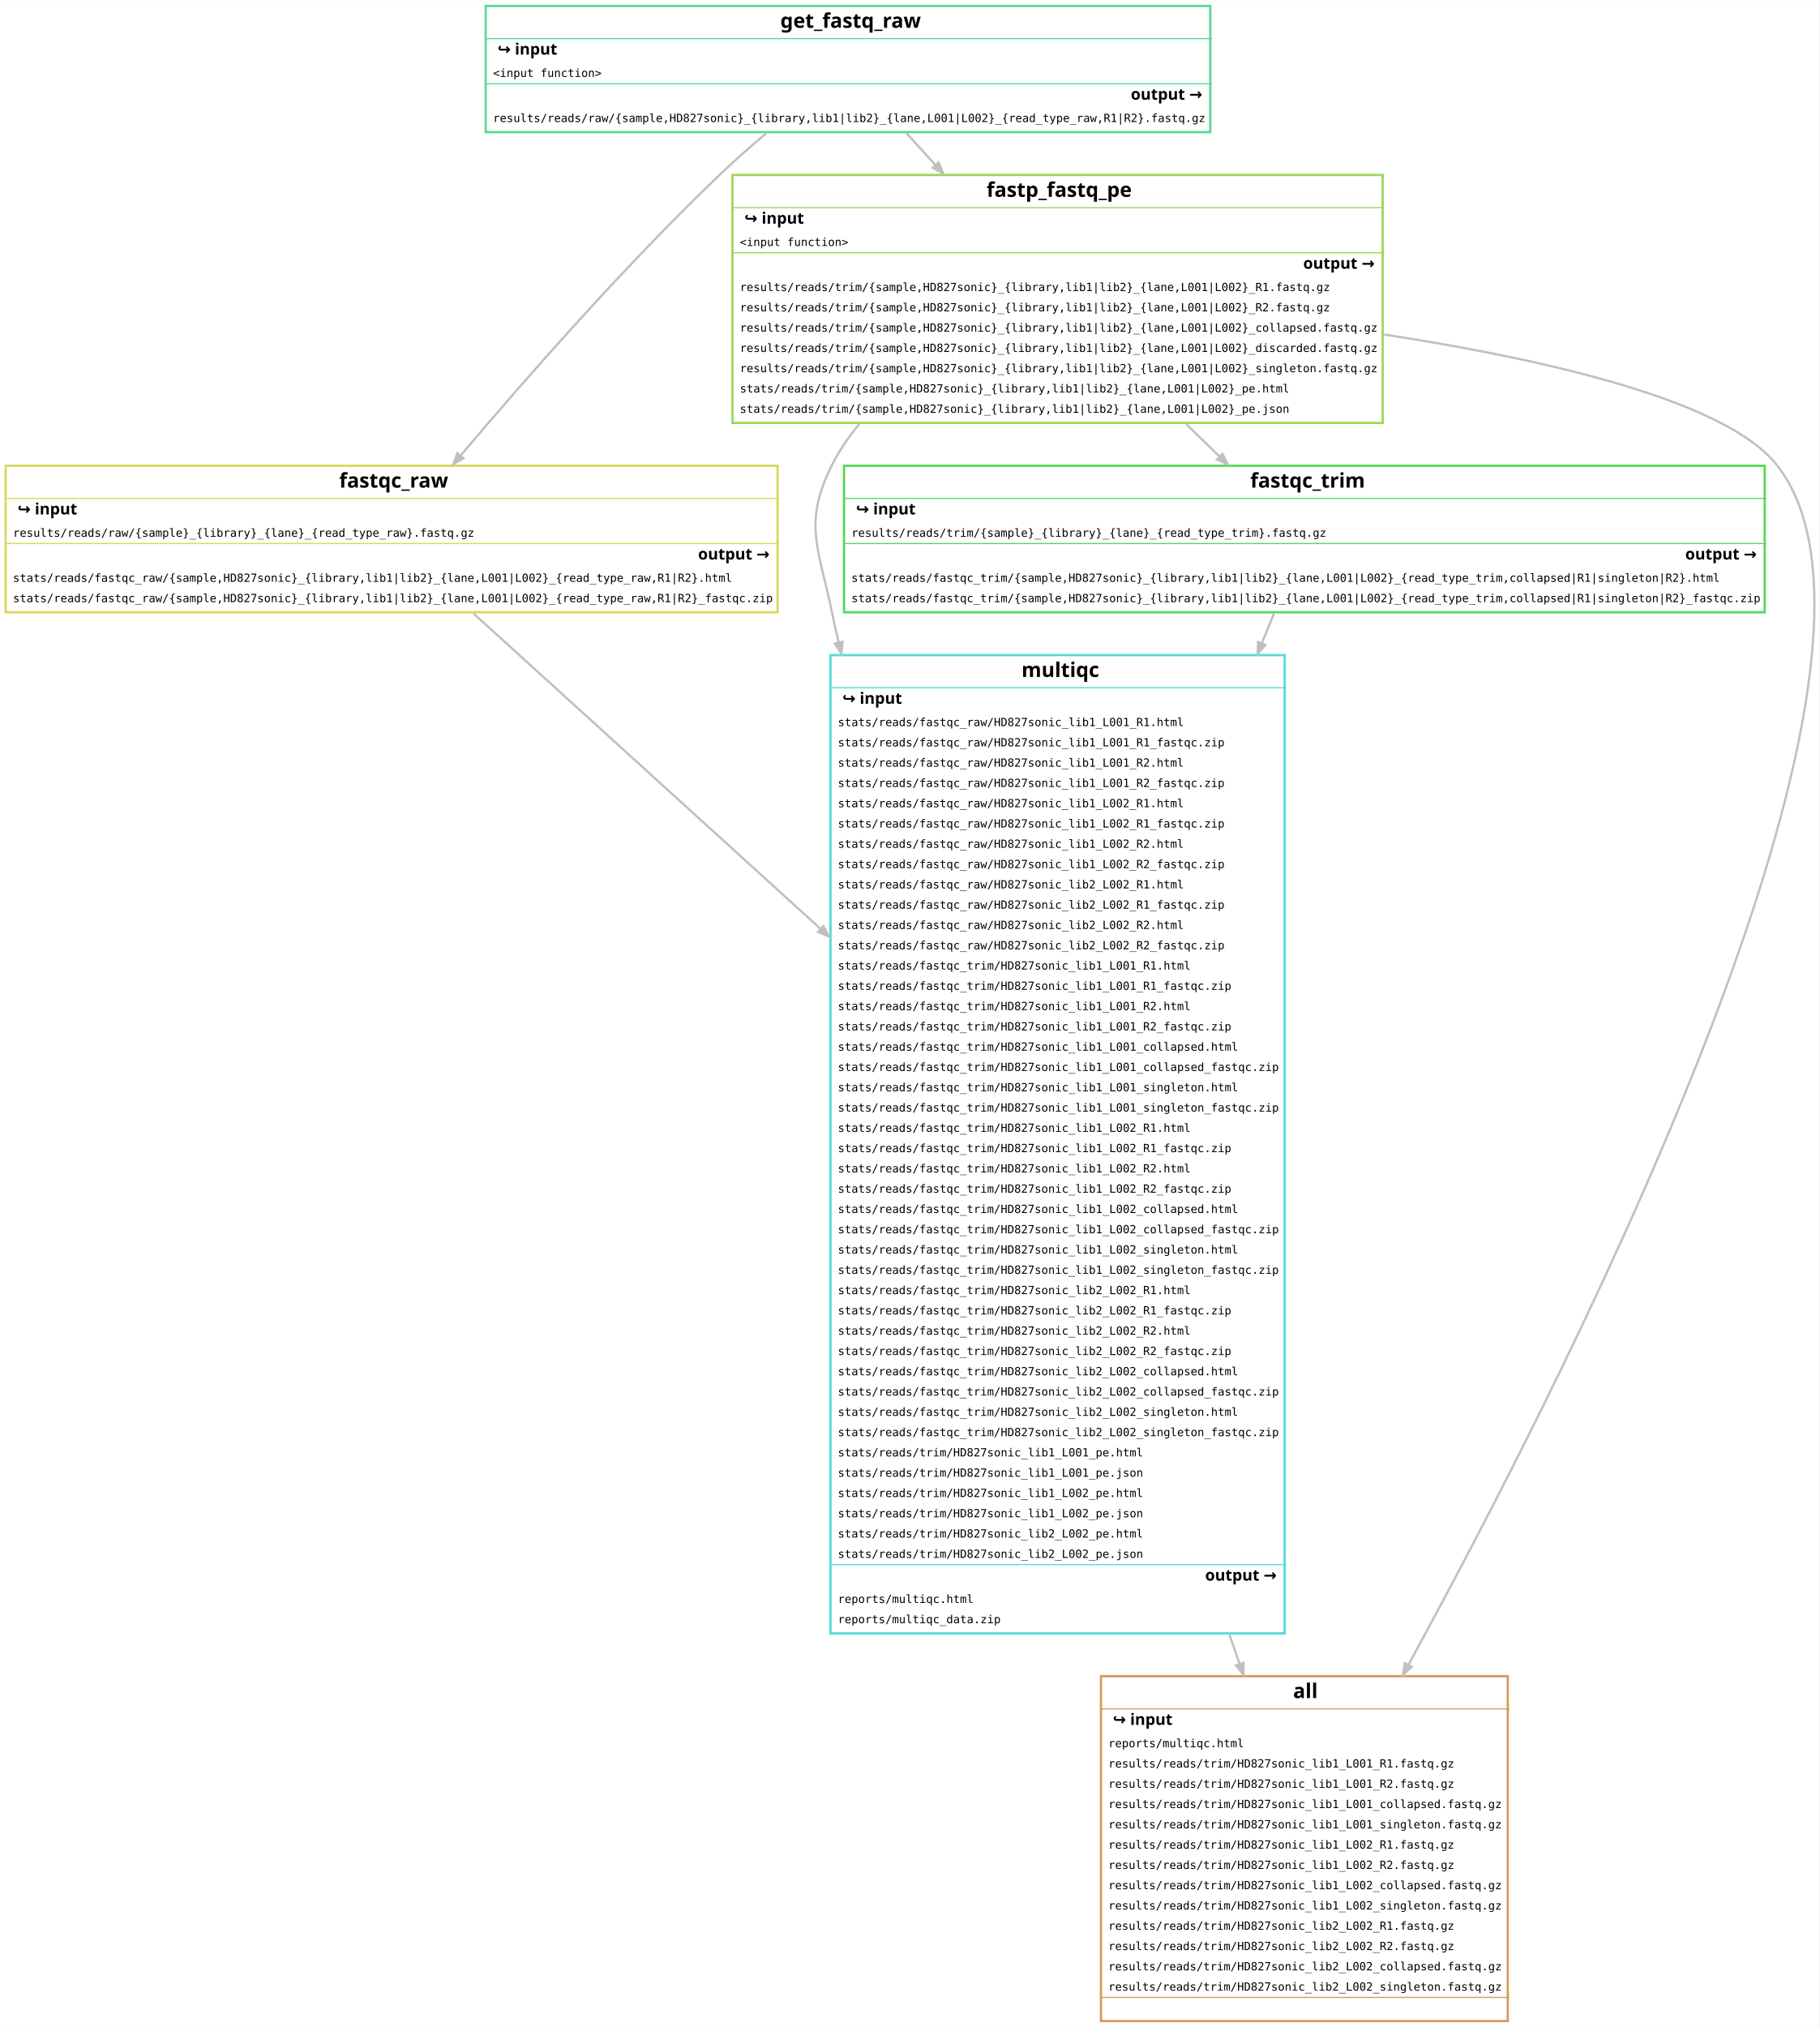
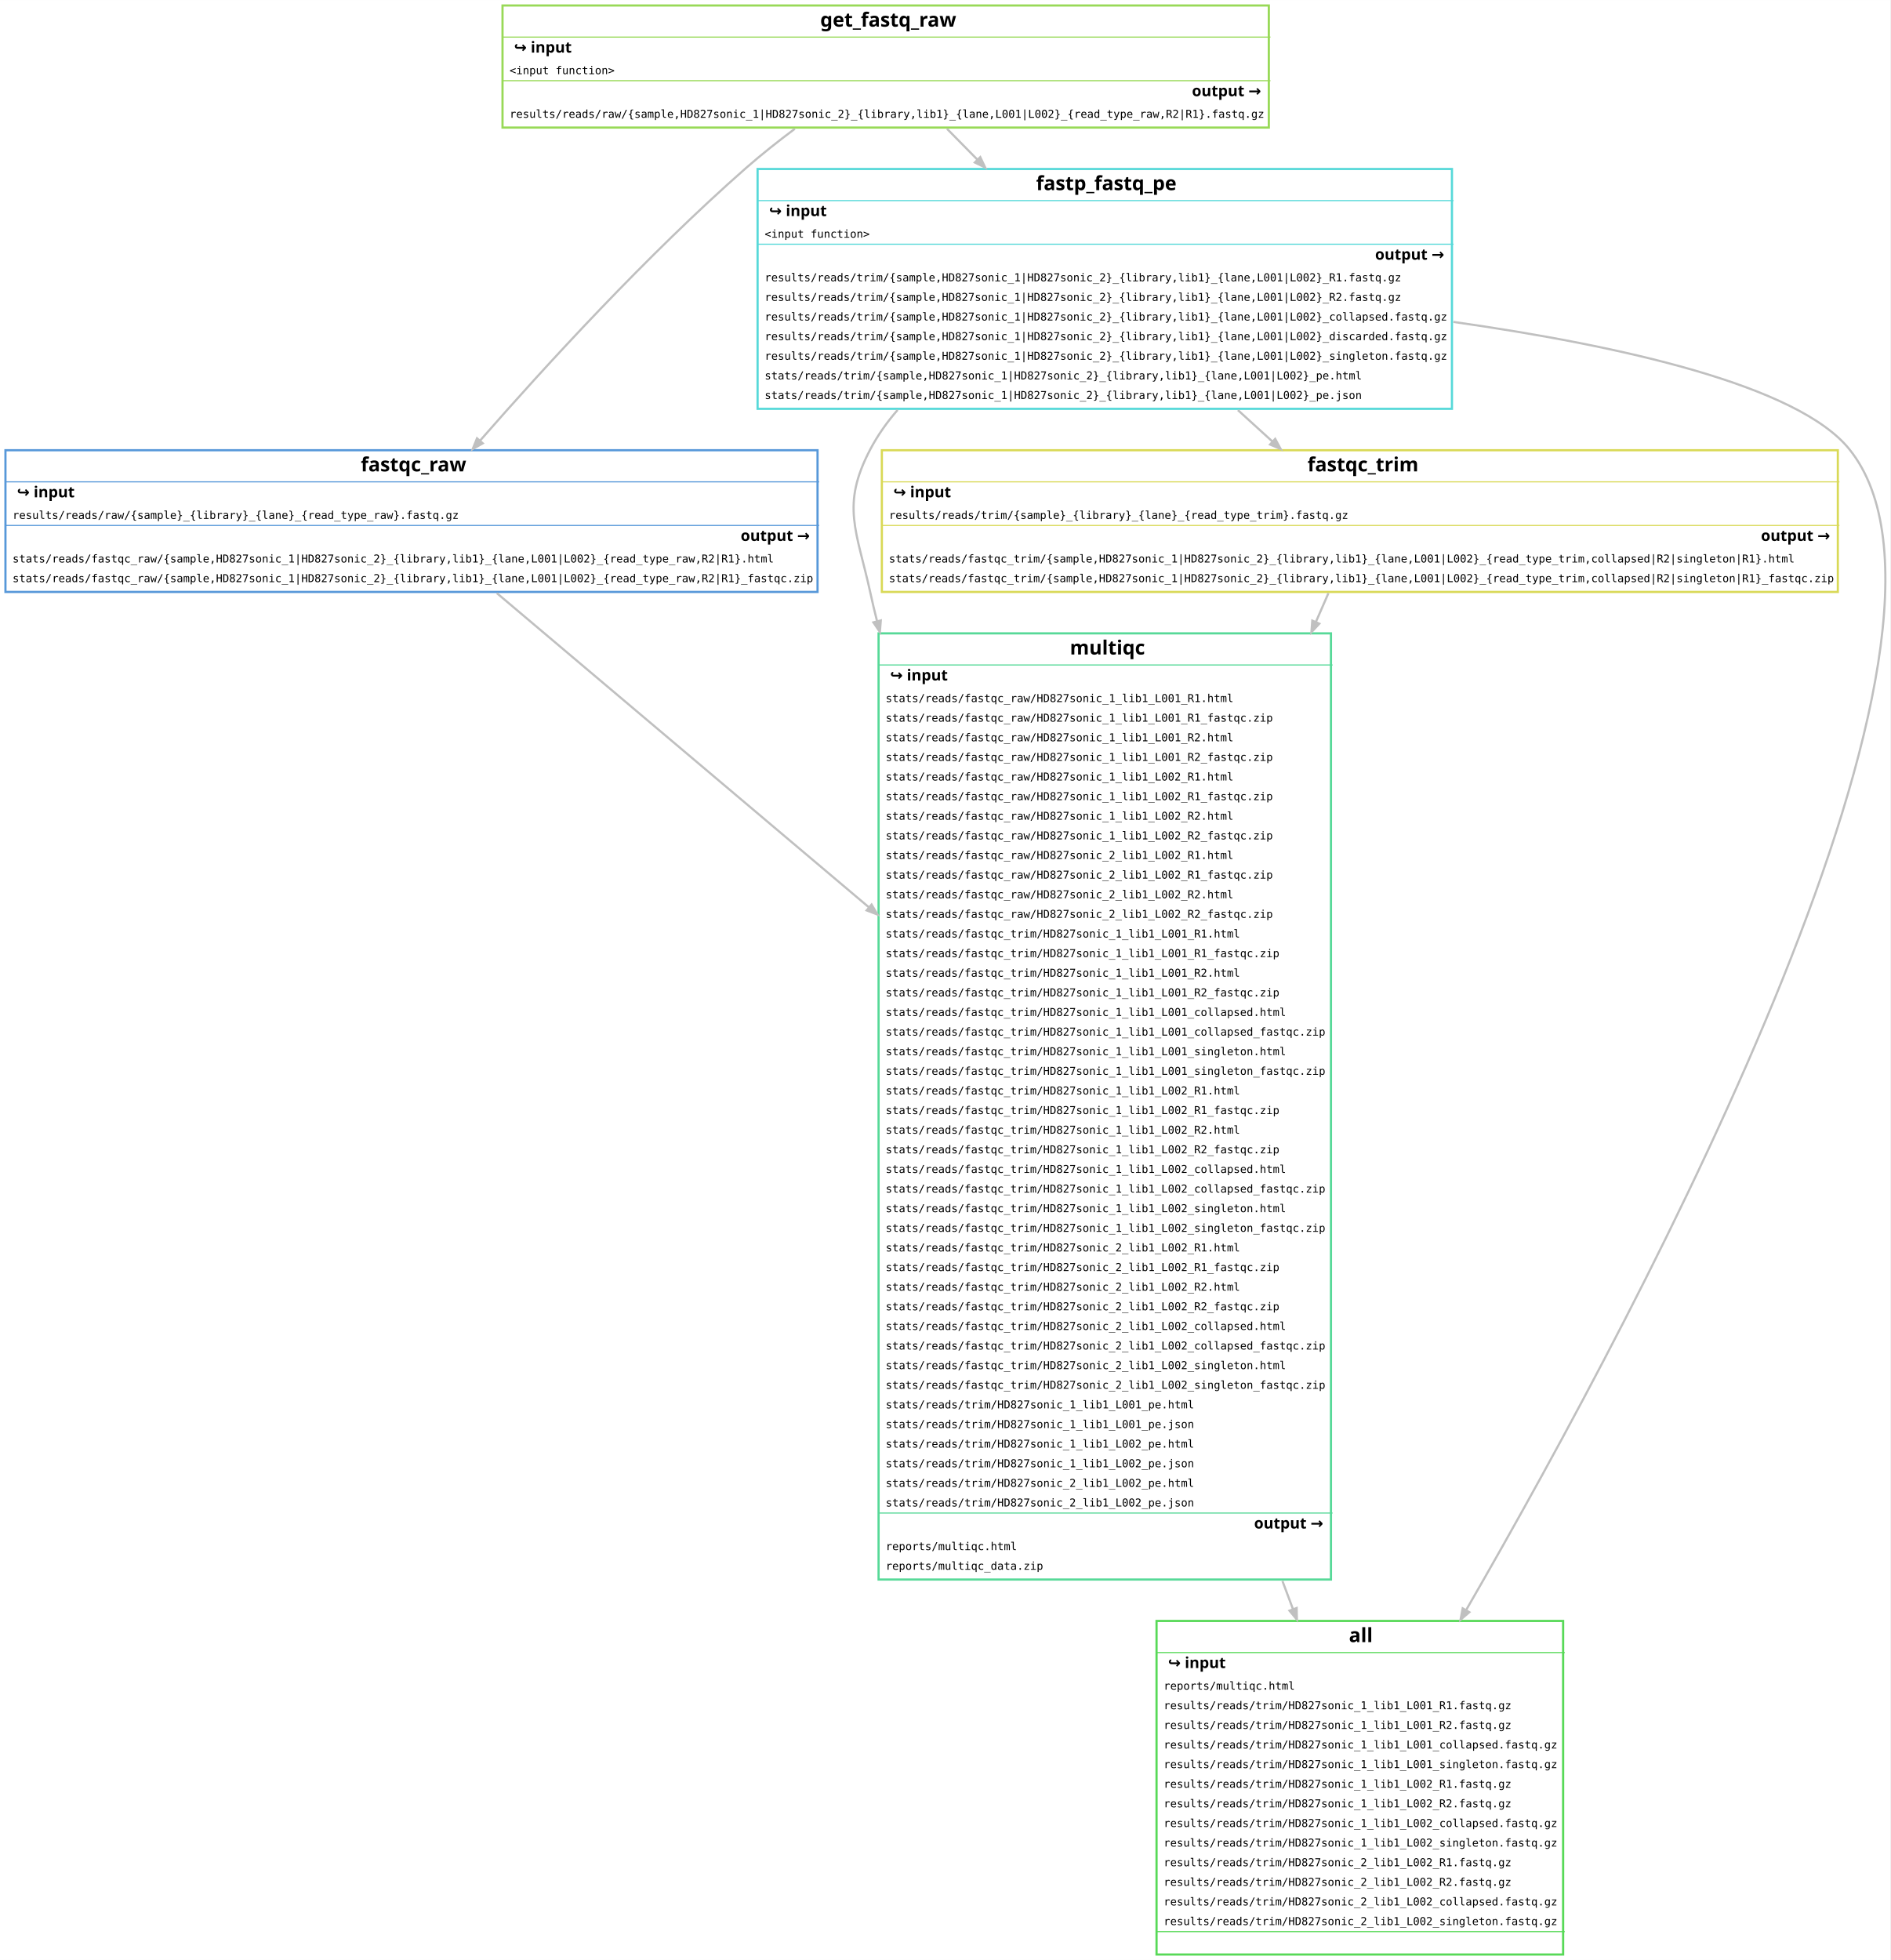
- <svg xmlns="http://www.w3.org/2000/svg" width="1614pt" height="1798pt" viewBox="0.00 0.00 1614.47 1798.00">
+ <svg xmlns="http://www.w3.org/2000/svg" width="1734pt" height="1798pt" viewBox="0.00 0.00 1734.07 1798.00">
  <g id="graph0" class="graph" transform="scale(1 1) rotate(0) translate(4 1794)">
-     <polygon fill="#ffffff" stroke="transparent" points="-4,4 -4,-1794 1610.466,-1794 1610.466,4 -4,4" />
+     <polygon fill="#ffffff" stroke="transparent" points="-4,4 -4,-1794 1730.071,-1794 1730.071,4 -4,4" />
    <g id="node1" class="node">
-       <text text-anchor="start" x="1143.5" y="-287.6" font-family="sans" font-weight="bold" font-size="18.00" fill="#000000">all</text>
-       <text text-anchor="start" x="979.5" y="-263.8" font-family="sans" font-size="10.00" fill="#000000"> </text>
-       <text text-anchor="start" x="983.5" y="-263.8" font-family="sans" font-weight="bold" font-size="14.00" fill="#000000">↪ input</text>
-       <text text-anchor="start" x="1036.5" y="-263.8" font-family="sans" font-size="10.00" fill="#000000"> </text>
-       <text text-anchor="start" x="979.5" y="-244" font-family="monospace" font-size="10.00" fill="#000000">reports/multiqc.html</text>
-       <text text-anchor="start" x="979.5" y="-226" font-family="monospace" font-size="10.00" fill="#000000">results/reads/trim/HD827sonic_lib1_L001_R1.fastq.gz</text>
-       <text text-anchor="start" x="979.5" y="-208" font-family="monospace" font-size="10.00" fill="#000000">results/reads/trim/HD827sonic_lib1_L001_R2.fastq.gz</text>
-       <text text-anchor="start" x="979.5" y="-190" font-family="monospace" font-size="10.00" fill="#000000">results/reads/trim/HD827sonic_lib1_L001_collapsed.fastq.gz</text>
-       <text text-anchor="start" x="979.5" y="-172" font-family="monospace" font-size="10.00" fill="#000000">results/reads/trim/HD827sonic_lib1_L001_singleton.fastq.gz</text>
-       <text text-anchor="start" x="979.5" y="-154" font-family="monospace" font-size="10.00" fill="#000000">results/reads/trim/HD827sonic_lib1_L002_R1.fastq.gz</text>
-       <text text-anchor="start" x="979.5" y="-136" font-family="monospace" font-size="10.00" fill="#000000">results/reads/trim/HD827sonic_lib1_L002_R2.fastq.gz</text>
-       <text text-anchor="start" x="979.5" y="-118" font-family="monospace" font-size="10.00" fill="#000000">results/reads/trim/HD827sonic_lib1_L002_collapsed.fastq.gz</text>
-       <text text-anchor="start" x="979.5" y="-100" font-family="monospace" font-size="10.00" fill="#000000">results/reads/trim/HD827sonic_lib1_L002_singleton.fastq.gz</text>
-       <text text-anchor="start" x="979.5" y="-82" font-family="monospace" font-size="10.00" fill="#000000">results/reads/trim/HD827sonic_lib2_L002_R1.fastq.gz</text>
-       <text text-anchor="start" x="979.5" y="-64" font-family="monospace" font-size="10.00" fill="#000000">results/reads/trim/HD827sonic_lib2_L002_R2.fastq.gz</text>
-       <text text-anchor="start" x="979.5" y="-46" font-family="monospace" font-size="10.00" fill="#000000">results/reads/trim/HD827sonic_lib2_L002_collapsed.fastq.gz</text>
-       <text text-anchor="start" x="979.5" y="-28" font-family="monospace" font-size="10.00" fill="#000000">results/reads/trim/HD827sonic_lib2_L002_singleton.fastq.gz</text>
-       <text text-anchor="start" x="1321.5" y="-10" font-family="sans" font-size="10.00" fill="#000000">  </text>
-       <polygon fill="#d99857" stroke="#d99857" points="973.5,-278 973.5,-278 1335.5,-278 1335.5,-278 973.5,-278" />
-       <polygon fill="#d99857" stroke="#d99857" points="973.5,-22 973.5,-22 1335.5,-22 1335.5,-22 973.5,-22" />
-       <polygon fill="none" stroke="#d99857" stroke-width="2" points="973,-1 973,-307 1334,-307 1334,-1 973,-1" />
+       <text text-anchor="start" x="1233.5" y="-287.6" font-family="sans" font-weight="bold" font-size="18.00" fill="#000000">all</text>
+       <text text-anchor="start" x="1063.5" y="-263.8" font-family="sans" font-size="10.00" fill="#000000"> </text>
+       <text text-anchor="start" x="1067.5" y="-263.8" font-family="sans" font-weight="bold" font-size="14.00" fill="#000000">↪ input</text>
+       <text text-anchor="start" x="1120.5" y="-263.8" font-family="sans" font-size="10.00" fill="#000000"> </text>
+       <text text-anchor="start" x="1063.5" y="-244" font-family="monospace" font-size="10.00" fill="#000000">reports/multiqc.html</text>
+       <text text-anchor="start" x="1063.5" y="-226" font-family="monospace" font-size="10.00" fill="#000000">results/reads/trim/HD827sonic_1_lib1_L001_R1.fastq.gz</text>
+       <text text-anchor="start" x="1063.5" y="-208" font-family="monospace" font-size="10.00" fill="#000000">results/reads/trim/HD827sonic_1_lib1_L001_R2.fastq.gz</text>
+       <text text-anchor="start" x="1063.5" y="-190" font-family="monospace" font-size="10.00" fill="#000000">results/reads/trim/HD827sonic_1_lib1_L001_collapsed.fastq.gz</text>
+       <text text-anchor="start" x="1063.5" y="-172" font-family="monospace" font-size="10.00" fill="#000000">results/reads/trim/HD827sonic_1_lib1_L001_singleton.fastq.gz</text>
+       <text text-anchor="start" x="1063.5" y="-154" font-family="monospace" font-size="10.00" fill="#000000">results/reads/trim/HD827sonic_1_lib1_L002_R1.fastq.gz</text>
+       <text text-anchor="start" x="1063.5" y="-136" font-family="monospace" font-size="10.00" fill="#000000">results/reads/trim/HD827sonic_1_lib1_L002_R2.fastq.gz</text>
+       <text text-anchor="start" x="1063.5" y="-118" font-family="monospace" font-size="10.00" fill="#000000">results/reads/trim/HD827sonic_1_lib1_L002_collapsed.fastq.gz</text>
+       <text text-anchor="start" x="1063.5" y="-100" font-family="monospace" font-size="10.00" fill="#000000">results/reads/trim/HD827sonic_1_lib1_L002_singleton.fastq.gz</text>
+       <text text-anchor="start" x="1063.5" y="-82" font-family="monospace" font-size="10.00" fill="#000000">results/reads/trim/HD827sonic_2_lib1_L002_R1.fastq.gz</text>
+       <text text-anchor="start" x="1063.5" y="-64" font-family="monospace" font-size="10.00" fill="#000000">results/reads/trim/HD827sonic_2_lib1_L002_R2.fastq.gz</text>
+       <text text-anchor="start" x="1063.5" y="-46" font-family="monospace" font-size="10.00" fill="#000000">results/reads/trim/HD827sonic_2_lib1_L002_collapsed.fastq.gz</text>
+       <text text-anchor="start" x="1063.5" y="-28" font-family="monospace" font-size="10.00" fill="#000000">results/reads/trim/HD827sonic_2_lib1_L002_singleton.fastq.gz</text>
+       <text text-anchor="start" x="1417.5" y="-10" font-family="sans" font-size="10.00" fill="#000000">  </text>
+       <polygon fill="#57d957" stroke="#57d957" points="1057.5,-278 1057.5,-278 1431.5,-278 1431.5,-278 1057.5,-278" />
+       <polygon fill="#57d957" stroke="#57d957" points="1057.5,-22 1057.5,-22 1431.5,-22 1431.5,-22 1057.5,-22" />
+       <polygon fill="none" stroke="#57d957" stroke-width="2" points="1057,-1 1057,-307 1430,-307 1430,-1 1057,-1" />
    </g>
    <g id="node2" class="node">
-       <text text-anchor="start" x="902.5" y="-1193.6" font-family="sans" font-weight="bold" font-size="18.00" fill="#000000">multiqc</text>
-       <text text-anchor="start" x="739.5" y="-1169.8" font-family="sans" font-size="10.00" fill="#000000"> </text>
-       <text text-anchor="start" x="743.5" y="-1169.8" font-family="sans" font-weight="bold" font-size="14.00" fill="#000000">↪ input</text>
-       <text text-anchor="start" x="796.5" y="-1169.8" font-family="sans" font-size="10.00" fill="#000000"> </text>
-       <text text-anchor="start" x="739.5" y="-1150" font-family="monospace" font-size="10.00" fill="#000000">stats/reads/fastqc_raw/HD827sonic_lib1_L001_R1.html</text>
-       <text text-anchor="start" x="739.5" y="-1132" font-family="monospace" font-size="10.00" fill="#000000">stats/reads/fastqc_raw/HD827sonic_lib1_L001_R1_fastqc.zip</text>
-       <text text-anchor="start" x="739.5" y="-1114" font-family="monospace" font-size="10.00" fill="#000000">stats/reads/fastqc_raw/HD827sonic_lib1_L001_R2.html</text>
-       <text text-anchor="start" x="739.5" y="-1096" font-family="monospace" font-size="10.00" fill="#000000">stats/reads/fastqc_raw/HD827sonic_lib1_L001_R2_fastqc.zip</text>
-       <text text-anchor="start" x="739.5" y="-1078" font-family="monospace" font-size="10.00" fill="#000000">stats/reads/fastqc_raw/HD827sonic_lib1_L002_R1.html</text>
-       <text text-anchor="start" x="739.5" y="-1060" font-family="monospace" font-size="10.00" fill="#000000">stats/reads/fastqc_raw/HD827sonic_lib1_L002_R1_fastqc.zip</text>
-       <text text-anchor="start" x="739.5" y="-1042" font-family="monospace" font-size="10.00" fill="#000000">stats/reads/fastqc_raw/HD827sonic_lib1_L002_R2.html</text>
-       <text text-anchor="start" x="739.5" y="-1024" font-family="monospace" font-size="10.00" fill="#000000">stats/reads/fastqc_raw/HD827sonic_lib1_L002_R2_fastqc.zip</text>
-       <text text-anchor="start" x="739.5" y="-1006" font-family="monospace" font-size="10.00" fill="#000000">stats/reads/fastqc_raw/HD827sonic_lib2_L002_R1.html</text>
-       <text text-anchor="start" x="739.5" y="-988" font-family="monospace" font-size="10.00" fill="#000000">stats/reads/fastqc_raw/HD827sonic_lib2_L002_R1_fastqc.zip</text>
-       <text text-anchor="start" x="739.5" y="-970" font-family="monospace" font-size="10.00" fill="#000000">stats/reads/fastqc_raw/HD827sonic_lib2_L002_R2.html</text>
-       <text text-anchor="start" x="739.5" y="-952" font-family="monospace" font-size="10.00" fill="#000000">stats/reads/fastqc_raw/HD827sonic_lib2_L002_R2_fastqc.zip</text>
-       <text text-anchor="start" x="739.5" y="-934" font-family="monospace" font-size="10.00" fill="#000000">stats/reads/fastqc_trim/HD827sonic_lib1_L001_R1.html</text>
-       <text text-anchor="start" x="739.5" y="-916" font-family="monospace" font-size="10.00" fill="#000000">stats/reads/fastqc_trim/HD827sonic_lib1_L001_R1_fastqc.zip</text>
-       <text text-anchor="start" x="739.5" y="-898" font-family="monospace" font-size="10.00" fill="#000000">stats/reads/fastqc_trim/HD827sonic_lib1_L001_R2.html</text>
-       <text text-anchor="start" x="739.5" y="-880" font-family="monospace" font-size="10.00" fill="#000000">stats/reads/fastqc_trim/HD827sonic_lib1_L001_R2_fastqc.zip</text>
-       <text text-anchor="start" x="739.5" y="-862" font-family="monospace" font-size="10.00" fill="#000000">stats/reads/fastqc_trim/HD827sonic_lib1_L001_collapsed.html</text>
-       <text text-anchor="start" x="739.5" y="-844" font-family="monospace" font-size="10.00" fill="#000000">stats/reads/fastqc_trim/HD827sonic_lib1_L001_collapsed_fastqc.zip</text>
-       <text text-anchor="start" x="739.5" y="-826" font-family="monospace" font-size="10.00" fill="#000000">stats/reads/fastqc_trim/HD827sonic_lib1_L001_singleton.html</text>
-       <text text-anchor="start" x="739.5" y="-808" font-family="monospace" font-size="10.00" fill="#000000">stats/reads/fastqc_trim/HD827sonic_lib1_L001_singleton_fastqc.zip</text>
-       <text text-anchor="start" x="739.5" y="-790" font-family="monospace" font-size="10.00" fill="#000000">stats/reads/fastqc_trim/HD827sonic_lib1_L002_R1.html</text>
-       <text text-anchor="start" x="739.5" y="-772" font-family="monospace" font-size="10.00" fill="#000000">stats/reads/fastqc_trim/HD827sonic_lib1_L002_R1_fastqc.zip</text>
-       <text text-anchor="start" x="739.5" y="-754" font-family="monospace" font-size="10.00" fill="#000000">stats/reads/fastqc_trim/HD827sonic_lib1_L002_R2.html</text>
-       <text text-anchor="start" x="739.5" y="-736" font-family="monospace" font-size="10.00" fill="#000000">stats/reads/fastqc_trim/HD827sonic_lib1_L002_R2_fastqc.zip</text>
-       <text text-anchor="start" x="739.5" y="-718" font-family="monospace" font-size="10.00" fill="#000000">stats/reads/fastqc_trim/HD827sonic_lib1_L002_collapsed.html</text>
-       <text text-anchor="start" x="739.5" y="-700" font-family="monospace" font-size="10.00" fill="#000000">stats/reads/fastqc_trim/HD827sonic_lib1_L002_collapsed_fastqc.zip</text>
-       <text text-anchor="start" x="739.5" y="-682" font-family="monospace" font-size="10.00" fill="#000000">stats/reads/fastqc_trim/HD827sonic_lib1_L002_singleton.html</text>
-       <text text-anchor="start" x="739.5" y="-664" font-family="monospace" font-size="10.00" fill="#000000">stats/reads/fastqc_trim/HD827sonic_lib1_L002_singleton_fastqc.zip</text>
-       <text text-anchor="start" x="739.5" y="-646" font-family="monospace" font-size="10.00" fill="#000000">stats/reads/fastqc_trim/HD827sonic_lib2_L002_R1.html</text>
-       <text text-anchor="start" x="739.5" y="-628" font-family="monospace" font-size="10.00" fill="#000000">stats/reads/fastqc_trim/HD827sonic_lib2_L002_R1_fastqc.zip</text>
-       <text text-anchor="start" x="739.5" y="-610" font-family="monospace" font-size="10.00" fill="#000000">stats/reads/fastqc_trim/HD827sonic_lib2_L002_R2.html</text>
-       <text text-anchor="start" x="739.5" y="-592" font-family="monospace" font-size="10.00" fill="#000000">stats/reads/fastqc_trim/HD827sonic_lib2_L002_R2_fastqc.zip</text>
-       <text text-anchor="start" x="739.5" y="-574" font-family="monospace" font-size="10.00" fill="#000000">stats/reads/fastqc_trim/HD827sonic_lib2_L002_collapsed.html</text>
-       <text text-anchor="start" x="739.5" y="-556" font-family="monospace" font-size="10.00" fill="#000000">stats/reads/fastqc_trim/HD827sonic_lib2_L002_collapsed_fastqc.zip</text>
-       <text text-anchor="start" x="739.5" y="-538" font-family="monospace" font-size="10.00" fill="#000000">stats/reads/fastqc_trim/HD827sonic_lib2_L002_singleton.html</text>
-       <text text-anchor="start" x="739.5" y="-520" font-family="monospace" font-size="10.00" fill="#000000">stats/reads/fastqc_trim/HD827sonic_lib2_L002_singleton_fastqc.zip</text>
-       <text text-anchor="start" x="739.5" y="-502" font-family="monospace" font-size="10.00" fill="#000000">stats/reads/trim/HD827sonic_lib1_L001_pe.html</text>
-       <text text-anchor="start" x="739.5" y="-484" font-family="monospace" font-size="10.00" fill="#000000">stats/reads/trim/HD827sonic_lib1_L001_pe.json</text>
-       <text text-anchor="start" x="739.5" y="-466" font-family="monospace" font-size="10.00" fill="#000000">stats/reads/trim/HD827sonic_lib1_L002_pe.html</text>
-       <text text-anchor="start" x="739.5" y="-448" font-family="monospace" font-size="10.00" fill="#000000">stats/reads/trim/HD827sonic_lib1_L002_pe.json</text>
-       <text text-anchor="start" x="739.5" y="-430" font-family="monospace" font-size="10.00" fill="#000000">stats/reads/trim/HD827sonic_lib2_L002_pe.html</text>
-       <text text-anchor="start" x="739.5" y="-412" font-family="monospace" font-size="10.00" fill="#000000">stats/reads/trim/HD827sonic_lib2_L002_pe.json</text>
-       <text text-anchor="start" x="1061.5" y="-391.8" font-family="sans" font-size="10.00" fill="#000000"> </text>
-       <text text-anchor="start" x="1065.5" y="-391.8" font-family="sans" font-weight="bold" font-size="14.00" fill="#000000">output →</text>
-       <text text-anchor="start" x="1126.5" y="-391.8" font-family="sans" font-size="10.00" fill="#000000"> </text>
-       <text text-anchor="start" x="739.5" y="-372" font-family="monospace" font-size="10.00" fill="#000000">reports/multiqc.html</text>
-       <text text-anchor="start" x="739.5" y="-354" font-family="monospace" font-size="10.00" fill="#000000">reports/multiqc_data.zip</text>
-       <polygon fill="#57d9d9" stroke="#57d9d9" points="733.5,-1184 733.5,-1184 1137.5,-1184 1137.5,-1184 733.5,-1184" />
-       <polygon fill="#57d9d9" stroke="#57d9d9" points="733.5,-406 733.5,-406 1137.5,-406 1137.5,-406 733.5,-406" />
-       <polygon fill="none" stroke="#57d9d9" stroke-width="2" points="733,-345 733,-1213 1136,-1213 1136,-345 733,-345" />
+       <text text-anchor="start" x="977.5" y="-1193.6" font-family="sans" font-weight="bold" font-size="18.00" fill="#000000">multiqc</text>
+       <text text-anchor="start" x="808.5" y="-1169.8" font-family="sans" font-size="10.00" fill="#000000"> </text>
+       <text text-anchor="start" x="812.5" y="-1169.8" font-family="sans" font-weight="bold" font-size="14.00" fill="#000000">↪ input</text>
+       <text text-anchor="start" x="865.5" y="-1169.8" font-family="sans" font-size="10.00" fill="#000000"> </text>
+       <text text-anchor="start" x="808.5" y="-1150" font-family="monospace" font-size="10.00" fill="#000000">stats/reads/fastqc_raw/HD827sonic_1_lib1_L001_R1.html</text>
+       <text text-anchor="start" x="808.5" y="-1132" font-family="monospace" font-size="10.00" fill="#000000">stats/reads/fastqc_raw/HD827sonic_1_lib1_L001_R1_fastqc.zip</text>
+       <text text-anchor="start" x="808.5" y="-1114" font-family="monospace" font-size="10.00" fill="#000000">stats/reads/fastqc_raw/HD827sonic_1_lib1_L001_R2.html</text>
+       <text text-anchor="start" x="808.5" y="-1096" font-family="monospace" font-size="10.00" fill="#000000">stats/reads/fastqc_raw/HD827sonic_1_lib1_L001_R2_fastqc.zip</text>
+       <text text-anchor="start" x="808.5" y="-1078" font-family="monospace" font-size="10.00" fill="#000000">stats/reads/fastqc_raw/HD827sonic_1_lib1_L002_R1.html</text>
+       <text text-anchor="start" x="808.5" y="-1060" font-family="monospace" font-size="10.00" fill="#000000">stats/reads/fastqc_raw/HD827sonic_1_lib1_L002_R1_fastqc.zip</text>
+       <text text-anchor="start" x="808.5" y="-1042" font-family="monospace" font-size="10.00" fill="#000000">stats/reads/fastqc_raw/HD827sonic_1_lib1_L002_R2.html</text>
+       <text text-anchor="start" x="808.5" y="-1024" font-family="monospace" font-size="10.00" fill="#000000">stats/reads/fastqc_raw/HD827sonic_1_lib1_L002_R2_fastqc.zip</text>
+       <text text-anchor="start" x="808.5" y="-1006" font-family="monospace" font-size="10.00" fill="#000000">stats/reads/fastqc_raw/HD827sonic_2_lib1_L002_R1.html</text>
+       <text text-anchor="start" x="808.5" y="-988" font-family="monospace" font-size="10.00" fill="#000000">stats/reads/fastqc_raw/HD827sonic_2_lib1_L002_R1_fastqc.zip</text>
+       <text text-anchor="start" x="808.5" y="-970" font-family="monospace" font-size="10.00" fill="#000000">stats/reads/fastqc_raw/HD827sonic_2_lib1_L002_R2.html</text>
+       <text text-anchor="start" x="808.5" y="-952" font-family="monospace" font-size="10.00" fill="#000000">stats/reads/fastqc_raw/HD827sonic_2_lib1_L002_R2_fastqc.zip</text>
+       <text text-anchor="start" x="808.5" y="-934" font-family="monospace" font-size="10.00" fill="#000000">stats/reads/fastqc_trim/HD827sonic_1_lib1_L001_R1.html</text>
+       <text text-anchor="start" x="808.5" y="-916" font-family="monospace" font-size="10.00" fill="#000000">stats/reads/fastqc_trim/HD827sonic_1_lib1_L001_R1_fastqc.zip</text>
+       <text text-anchor="start" x="808.5" y="-898" font-family="monospace" font-size="10.00" fill="#000000">stats/reads/fastqc_trim/HD827sonic_1_lib1_L001_R2.html</text>
+       <text text-anchor="start" x="808.5" y="-880" font-family="monospace" font-size="10.00" fill="#000000">stats/reads/fastqc_trim/HD827sonic_1_lib1_L001_R2_fastqc.zip</text>
+       <text text-anchor="start" x="808.5" y="-862" font-family="monospace" font-size="10.00" fill="#000000">stats/reads/fastqc_trim/HD827sonic_1_lib1_L001_collapsed.html</text>
+       <text text-anchor="start" x="808.5" y="-844" font-family="monospace" font-size="10.00" fill="#000000">stats/reads/fastqc_trim/HD827sonic_1_lib1_L001_collapsed_fastqc.zip</text>
+       <text text-anchor="start" x="808.5" y="-826" font-family="monospace" font-size="10.00" fill="#000000">stats/reads/fastqc_trim/HD827sonic_1_lib1_L001_singleton.html</text>
+       <text text-anchor="start" x="808.5" y="-808" font-family="monospace" font-size="10.00" fill="#000000">stats/reads/fastqc_trim/HD827sonic_1_lib1_L001_singleton_fastqc.zip</text>
+       <text text-anchor="start" x="808.5" y="-790" font-family="monospace" font-size="10.00" fill="#000000">stats/reads/fastqc_trim/HD827sonic_1_lib1_L002_R1.html</text>
+       <text text-anchor="start" x="808.5" y="-772" font-family="monospace" font-size="10.00" fill="#000000">stats/reads/fastqc_trim/HD827sonic_1_lib1_L002_R1_fastqc.zip</text>
+       <text text-anchor="start" x="808.5" y="-754" font-family="monospace" font-size="10.00" fill="#000000">stats/reads/fastqc_trim/HD827sonic_1_lib1_L002_R2.html</text>
+       <text text-anchor="start" x="808.5" y="-736" font-family="monospace" font-size="10.00" fill="#000000">stats/reads/fastqc_trim/HD827sonic_1_lib1_L002_R2_fastqc.zip</text>
+       <text text-anchor="start" x="808.5" y="-718" font-family="monospace" font-size="10.00" fill="#000000">stats/reads/fastqc_trim/HD827sonic_1_lib1_L002_collapsed.html</text>
+       <text text-anchor="start" x="808.5" y="-700" font-family="monospace" font-size="10.00" fill="#000000">stats/reads/fastqc_trim/HD827sonic_1_lib1_L002_collapsed_fastqc.zip</text>
+       <text text-anchor="start" x="808.5" y="-682" font-family="monospace" font-size="10.00" fill="#000000">stats/reads/fastqc_trim/HD827sonic_1_lib1_L002_singleton.html</text>
+       <text text-anchor="start" x="808.5" y="-664" font-family="monospace" font-size="10.00" fill="#000000">stats/reads/fastqc_trim/HD827sonic_1_lib1_L002_singleton_fastqc.zip</text>
+       <text text-anchor="start" x="808.5" y="-646" font-family="monospace" font-size="10.00" fill="#000000">stats/reads/fastqc_trim/HD827sonic_2_lib1_L002_R1.html</text>
+       <text text-anchor="start" x="808.5" y="-628" font-family="monospace" font-size="10.00" fill="#000000">stats/reads/fastqc_trim/HD827sonic_2_lib1_L002_R1_fastqc.zip</text>
+       <text text-anchor="start" x="808.5" y="-610" font-family="monospace" font-size="10.00" fill="#000000">stats/reads/fastqc_trim/HD827sonic_2_lib1_L002_R2.html</text>
+       <text text-anchor="start" x="808.5" y="-592" font-family="monospace" font-size="10.00" fill="#000000">stats/reads/fastqc_trim/HD827sonic_2_lib1_L002_R2_fastqc.zip</text>
+       <text text-anchor="start" x="808.5" y="-574" font-family="monospace" font-size="10.00" fill="#000000">stats/reads/fastqc_trim/HD827sonic_2_lib1_L002_collapsed.html</text>
+       <text text-anchor="start" x="808.5" y="-556" font-family="monospace" font-size="10.00" fill="#000000">stats/reads/fastqc_trim/HD827sonic_2_lib1_L002_collapsed_fastqc.zip</text>
+       <text text-anchor="start" x="808.5" y="-538" font-family="monospace" font-size="10.00" fill="#000000">stats/reads/fastqc_trim/HD827sonic_2_lib1_L002_singleton.html</text>
+       <text text-anchor="start" x="808.5" y="-520" font-family="monospace" font-size="10.00" fill="#000000">stats/reads/fastqc_trim/HD827sonic_2_lib1_L002_singleton_fastqc.zip</text>
+       <text text-anchor="start" x="808.5" y="-502" font-family="monospace" font-size="10.00" fill="#000000">stats/reads/trim/HD827sonic_1_lib1_L001_pe.html</text>
+       <text text-anchor="start" x="808.5" y="-484" font-family="monospace" font-size="10.00" fill="#000000">stats/reads/trim/HD827sonic_1_lib1_L001_pe.json</text>
+       <text text-anchor="start" x="808.5" y="-466" font-family="monospace" font-size="10.00" fill="#000000">stats/reads/trim/HD827sonic_1_lib1_L002_pe.html</text>
+       <text text-anchor="start" x="808.5" y="-448" font-family="monospace" font-size="10.00" fill="#000000">stats/reads/trim/HD827sonic_1_lib1_L002_pe.json</text>
+       <text text-anchor="start" x="808.5" y="-430" font-family="monospace" font-size="10.00" fill="#000000">stats/reads/trim/HD827sonic_2_lib1_L002_pe.html</text>
+       <text text-anchor="start" x="808.5" y="-412" font-family="monospace" font-size="10.00" fill="#000000">stats/reads/trim/HD827sonic_2_lib1_L002_pe.json</text>
+       <text text-anchor="start" x="1142.5" y="-391.8" font-family="sans" font-size="10.00" fill="#000000"> </text>
+       <text text-anchor="start" x="1146.5" y="-391.8" font-family="sans" font-weight="bold" font-size="14.00" fill="#000000">output →</text>
+       <text text-anchor="start" x="1207.5" y="-391.8" font-family="sans" font-size="10.00" fill="#000000"> </text>
+       <text text-anchor="start" x="808.5" y="-372" font-family="monospace" font-size="10.00" fill="#000000">reports/multiqc.html</text>
+       <text text-anchor="start" x="808.5" y="-354" font-family="monospace" font-size="10.00" fill="#000000">reports/multiqc_data.zip</text>
+       <polygon fill="#57d998" stroke="#57d998" points="802.5,-1184 802.5,-1184 1218.5,-1184 1218.5,-1184 802.5,-1184" />
+       <polygon fill="#57d998" stroke="#57d998" points="802.5,-406 802.5,-406 1218.5,-406 1218.5,-406 802.5,-406" />
+       <polygon fill="none" stroke="#57d998" stroke-width="2" points="802,-345 802,-1213 1217,-1213 1217,-345 802,-345" />
    </g>
-     <g id="edge2" class="edge">
-       <path fill="none" stroke="#c0c0c0" stroke-width="2" d="M1087.05,-343.641C1090.134,-334.838 1093.165,-326.189 1096.129,-317.73" />
-       <polygon fill="#c0c0c0" stroke="#c0c0c0" stroke-width="2" points="1099.443,-318.857 1099.447,-308.262 1092.836,-316.542 1099.443,-318.857" />
+     <g id="edge1" class="edge">
+       <path fill="none" stroke="#c0c0c0" stroke-width="2" d="M1172.498,-343.641C1175.794,-334.838 1179.032,-326.189 1182.199,-317.73" />
+       <polygon fill="#c0c0c0" stroke="#c0c0c0" stroke-width="2" points="1185.516,-318.854 1185.744,-308.262 1178.96,-316.4 1185.516,-318.854" />
    </g>
    <g id="node3" class="node">
-       <text text-anchor="start" x="297" y="-1361.6" font-family="sans" font-weight="bold" font-size="18.00" fill="#000000">fastqc_raw</text>
+       <text text-anchor="start" x="327" y="-1361.6" font-family="sans" font-weight="bold" font-size="18.00" fill="#000000">fastqc_raw</text>
      <text text-anchor="start" x="7.5" y="-1337.8" font-family="sans" font-size="10.00" fill="#000000"> </text>
      <text text-anchor="start" x="11.5" y="-1337.8" font-family="sans" font-weight="bold" font-size="14.00" fill="#000000">↪ input</text>
      <text text-anchor="start" x="64.5" y="-1337.8" font-family="sans" font-size="10.00" fill="#000000"> </text>
      <text text-anchor="start" x="7.5" y="-1318" font-family="monospace" font-size="10.00" fill="#000000">results/reads/raw/{sample}_{library}_{lane}_{read_type_raw}.fastq.gz</text>
-       <text text-anchor="start" x="611.5" y="-1297.8" font-family="sans" font-size="10.00" fill="#000000"> </text>
-       <text text-anchor="start" x="615.5" y="-1297.8" font-family="sans" font-weight="bold" font-size="14.00" fill="#000000">output →</text>
-       <text text-anchor="start" x="676.5" y="-1297.8" font-family="sans" font-size="10.00" fill="#000000"> </text>
-       <text text-anchor="start" x="7.5" y="-1278" font-family="monospace" font-size="10.00" fill="#000000">stats/reads/fastqc_raw/{sample,HD827sonic}_{library,lib1|lib2}_{lane,L001|L002}_{read_type_raw,R1|R2}.html</text>
-       <text text-anchor="start" x="7.5" y="-1260" font-family="monospace" font-size="10.00" fill="#000000">stats/reads/fastqc_raw/{sample,HD827sonic}_{library,lib1|lib2}_{lane,L001|L002}_{read_type_raw,R1|R2}_fastqc.zip</text>
-       <polygon fill="#d9d957" stroke="#d9d957" points="1.5,-1352 1.5,-1352 687.5,-1352 687.5,-1352 1.5,-1352" />
-       <polygon fill="#d9d957" stroke="#d9d957" points="1.5,-1312 1.5,-1312 687.5,-1312 687.5,-1312 1.5,-1312" />
-       <polygon fill="none" stroke="#d9d957" stroke-width="2" points="1,-1251 1,-1381 686,-1381 686,-1251 1,-1251" />
+       <text text-anchor="start" x="671.5" y="-1297.8" font-family="sans" font-size="10.00" fill="#000000"> </text>
+       <text text-anchor="start" x="675.5" y="-1297.8" font-family="sans" font-weight="bold" font-size="14.00" fill="#000000">output →</text>
+       <text text-anchor="start" x="736.5" y="-1297.8" font-family="sans" font-size="10.00" fill="#000000"> </text>
+       <text text-anchor="start" x="7.5" y="-1278" font-family="monospace" font-size="10.00" fill="#000000">stats/reads/fastqc_raw/{sample,HD827sonic_1|HD827sonic_2}_{library,lib1}_{lane,L001|L002}_{read_type_raw,R2|R1}.html</text>
+       <text text-anchor="start" x="7.5" y="-1260" font-family="monospace" font-size="10.00" fill="#000000">stats/reads/fastqc_raw/{sample,HD827sonic_1|HD827sonic_2}_{library,lib1}_{lane,L001|L002}_{read_type_raw,R2|R1}_fastqc.zip</text>
+       <polygon fill="#5798d9" stroke="#5798d9" points="1.5,-1352 1.5,-1352 747.5,-1352 747.5,-1352 1.5,-1352" />
+       <polygon fill="#5798d9" stroke="#5798d9" points="1.5,-1312 1.5,-1312 747.5,-1312 747.5,-1312 1.5,-1312" />
+       <polygon fill="none" stroke="#5798d9" stroke-width="2" points="1,-1251 1,-1381 746,-1381 746,-1251 1,-1251" />
    </g>
    <g id="edge5" class="edge">
-       <path fill="none" stroke="#c0c0c0" stroke-width="2" d="M416.264,-1249.884C492.719,-1180.415 616.562,-1067.888 724.013,-970.255" />
-       <polygon fill="#c0c0c0" stroke="#c0c0c0" stroke-width="2" points="726.673,-972.567 731.72,-963.251 721.966,-967.386 726.673,-972.567" />
+       <path fill="none" stroke="#c0c0c0" stroke-width="2" d="M451.805,-1249.884C536.52,-1178.356 675.299,-1061.179 793.221,-961.613" />
+       <polygon fill="#c0c0c0" stroke="#c0c0c0" stroke-width="2" points="795.574,-964.207 800.957,-955.081 791.058,-958.858 795.574,-964.207" />
    </g>
    <g id="node4" class="node">
-       <text text-anchor="start" x="688.5" y="-1769.6" font-family="sans" font-weight="bold" font-size="18.00" fill="#000000">get_fastq_raw</text>
-       <text text-anchor="start" x="433.5" y="-1745.8" font-family="sans" font-size="10.00" fill="#000000"> </text>
-       <text text-anchor="start" x="437.5" y="-1745.8" font-family="sans" font-weight="bold" font-size="14.00" fill="#000000">↪ input</text>
-       <text text-anchor="start" x="490.5" y="-1745.8" font-family="sans" font-size="10.00" fill="#000000"> </text>
-       <text text-anchor="start" x="433.5" y="-1726" font-family="monospace" font-size="10.00" fill="#000000">&lt;input function&gt;</text>
-       <text text-anchor="start" x="995.5" y="-1705.8" font-family="sans" font-size="10.00" fill="#000000"> </text>
-       <text text-anchor="start" x="999.5" y="-1705.8" font-family="sans" font-weight="bold" font-size="14.00" fill="#000000">output →</text>
-       <text text-anchor="start" x="1060.5" y="-1705.8" font-family="sans" font-size="10.00" fill="#000000"> </text>
-       <text text-anchor="start" x="433.5" y="-1686" font-family="monospace" font-size="10.00" fill="#000000">results/reads/raw/{sample,HD827sonic}_{library,lib1|lib2}_{lane,L001|L002}_{read_type_raw,R1|R2}.fastq.gz</text>
-       <polygon fill="#57d998" stroke="#57d998" points="427.5,-1760 427.5,-1760 1071.5,-1760 1071.5,-1760 427.5,-1760" />
-       <polygon fill="#57d998" stroke="#57d998" points="427.5,-1720 427.5,-1720 1071.5,-1720 1071.5,-1720 427.5,-1720" />
-       <polygon fill="none" stroke="#57d998" stroke-width="2" points="427,-1677 427,-1789 1070,-1789 1070,-1677 427,-1677" />
+       <text text-anchor="start" x="748.5" y="-1769.6" font-family="sans" font-weight="bold" font-size="18.00" fill="#000000">get_fastq_raw</text>
+       <text text-anchor="start" x="463.5" y="-1745.8" font-family="sans" font-size="10.00" fill="#000000"> </text>
+       <text text-anchor="start" x="467.5" y="-1745.8" font-family="sans" font-weight="bold" font-size="14.00" fill="#000000">↪ input</text>
+       <text text-anchor="start" x="520.5" y="-1745.8" font-family="sans" font-size="10.00" fill="#000000"> </text>
+       <text text-anchor="start" x="463.5" y="-1726" font-family="monospace" font-size="10.00" fill="#000000">&lt;input function&gt;</text>
+       <text text-anchor="start" x="1085.5" y="-1705.8" font-family="sans" font-size="10.00" fill="#000000"> </text>
+       <text text-anchor="start" x="1089.5" y="-1705.8" font-family="sans" font-weight="bold" font-size="14.00" fill="#000000">output →</text>
+       <text text-anchor="start" x="1150.5" y="-1705.8" font-family="sans" font-size="10.00" fill="#000000"> </text>
+       <text text-anchor="start" x="463.5" y="-1686" font-family="monospace" font-size="10.00" fill="#000000">results/reads/raw/{sample,HD827sonic_1|HD827sonic_2}_{library,lib1}_{lane,L001|L002}_{read_type_raw,R2|R1}.fastq.gz</text>
+       <polygon fill="#98d957" stroke="#98d957" points="457.5,-1760 457.5,-1760 1161.5,-1760 1161.5,-1760 457.5,-1760" />
+       <polygon fill="#98d957" stroke="#98d957" points="457.5,-1720 457.5,-1720 1161.5,-1720 1161.5,-1720 457.5,-1720" />
+       <polygon fill="none" stroke="#98d957" stroke-width="2" points="457,-1677 457,-1789 1160,-1789 1160,-1677 457,-1677" />
    </g>
    <g id="edge6" class="edge">
-       <path fill="none" stroke="#c0c0c0" stroke-width="2" d="M675.687,-1675.769C662.018,-1664.277 648.08,-1652.027 635.5,-1640 550.783,-1559.002 461.762,-1457.505 404.613,-1389.909" />
-       <polygon fill="#c0c0c0" stroke="#c0c0c0" stroke-width="2" points="407.273,-1387.634 398.15,-1382.247 401.923,-1392.148 407.273,-1387.634" />
+       <path fill="none" stroke="#c0c0c0" stroke-width="2" d="M725.17,-1675.88C709.921,-1664.477 694.435,-1652.23 680.5,-1640 589.931,-1560.512 496.113,-1458.04 436.413,-1389.837" />
+       <polygon fill="#c0c0c0" stroke="#c0c0c0" stroke-width="2" points="438.878,-1387.339 429.664,-1382.108 433.605,-1391.943 438.878,-1387.339" />
    </g>
    <g id="node5" class="node">
-       <text text-anchor="start" x="871.5" y="-1619.6" font-family="sans" font-weight="bold" font-size="18.00" fill="#000000">fastp_fastq_pe</text>
-       <text text-anchor="start" x="652.5" y="-1595.8" font-family="sans" font-size="10.00" fill="#000000"> </text>
-       <text text-anchor="start" x="656.5" y="-1595.8" font-family="sans" font-weight="bold" font-size="14.00" fill="#000000">↪ input</text>
-       <text text-anchor="start" x="709.5" y="-1595.8" font-family="sans" font-size="10.00" fill="#000000"> </text>
-       <text text-anchor="start" x="652.5" y="-1576" font-family="monospace" font-size="10.00" fill="#000000">&lt;input function&gt;</text>
-       <text text-anchor="start" x="1148.5" y="-1555.8" font-family="sans" font-size="10.00" fill="#000000"> </text>
-       <text text-anchor="start" x="1152.5" y="-1555.8" font-family="sans" font-weight="bold" font-size="14.00" fill="#000000">output →</text>
-       <text text-anchor="start" x="1213.5" y="-1555.8" font-family="sans" font-size="10.00" fill="#000000"> </text>
-       <text text-anchor="start" x="652.5" y="-1536" font-family="monospace" font-size="10.00" fill="#000000">results/reads/trim/{sample,HD827sonic}_{library,lib1|lib2}_{lane,L001|L002}_R1.fastq.gz</text>
-       <text text-anchor="start" x="652.5" y="-1518" font-family="monospace" font-size="10.00" fill="#000000">results/reads/trim/{sample,HD827sonic}_{library,lib1|lib2}_{lane,L001|L002}_R2.fastq.gz</text>
-       <text text-anchor="start" x="652.5" y="-1500" font-family="monospace" font-size="10.00" fill="#000000">results/reads/trim/{sample,HD827sonic}_{library,lib1|lib2}_{lane,L001|L002}_collapsed.fastq.gz</text>
-       <text text-anchor="start" x="652.5" y="-1482" font-family="monospace" font-size="10.00" fill="#000000">results/reads/trim/{sample,HD827sonic}_{library,lib1|lib2}_{lane,L001|L002}_discarded.fastq.gz</text>
-       <text text-anchor="start" x="652.5" y="-1464" font-family="monospace" font-size="10.00" fill="#000000">results/reads/trim/{sample,HD827sonic}_{library,lib1|lib2}_{lane,L001|L002}_singleton.fastq.gz</text>
-       <text text-anchor="start" x="652.5" y="-1446" font-family="monospace" font-size="10.00" fill="#000000">stats/reads/trim/{sample,HD827sonic}_{library,lib1|lib2}_{lane,L001|L002}_pe.html</text>
-       <text text-anchor="start" x="652.5" y="-1428" font-family="monospace" font-size="10.00" fill="#000000">stats/reads/trim/{sample,HD827sonic}_{library,lib1|lib2}_{lane,L001|L002}_pe.json</text>
-       <polygon fill="#98d957" stroke="#98d957" points="646.5,-1610 646.5,-1610 1224.5,-1610 1224.5,-1610 646.5,-1610" />
-       <polygon fill="#98d957" stroke="#98d957" points="646.5,-1570 646.5,-1570 1224.5,-1570 1224.5,-1570 646.5,-1570" />
-       <polygon fill="none" stroke="#98d957" stroke-width="2" points="646,-1419 646,-1639 1223,-1639 1223,-1419 646,-1419" />
+       <text text-anchor="start" x="946.5" y="-1619.6" font-family="sans" font-weight="bold" font-size="18.00" fill="#000000">fastp_fastq_pe</text>
+       <text text-anchor="start" x="697.5" y="-1595.8" font-family="sans" font-size="10.00" fill="#000000"> </text>
+       <text text-anchor="start" x="701.5" y="-1595.8" font-family="sans" font-weight="bold" font-size="14.00" fill="#000000">↪ input</text>
+       <text text-anchor="start" x="754.5" y="-1595.8" font-family="sans" font-size="10.00" fill="#000000"> </text>
+       <text text-anchor="start" x="697.5" y="-1576" font-family="monospace" font-size="10.00" fill="#000000">&lt;input function&gt;</text>
+       <text text-anchor="start" x="1253.5" y="-1555.8" font-family="sans" font-size="10.00" fill="#000000"> </text>
+       <text text-anchor="start" x="1257.5" y="-1555.8" font-family="sans" font-weight="bold" font-size="14.00" fill="#000000">output →</text>
+       <text text-anchor="start" x="1318.5" y="-1555.8" font-family="sans" font-size="10.00" fill="#000000"> </text>
+       <text text-anchor="start" x="697.5" y="-1536" font-family="monospace" font-size="10.00" fill="#000000">results/reads/trim/{sample,HD827sonic_1|HD827sonic_2}_{library,lib1}_{lane,L001|L002}_R1.fastq.gz</text>
+       <text text-anchor="start" x="697.5" y="-1518" font-family="monospace" font-size="10.00" fill="#000000">results/reads/trim/{sample,HD827sonic_1|HD827sonic_2}_{library,lib1}_{lane,L001|L002}_R2.fastq.gz</text>
+       <text text-anchor="start" x="697.5" y="-1500" font-family="monospace" font-size="10.00" fill="#000000">results/reads/trim/{sample,HD827sonic_1|HD827sonic_2}_{library,lib1}_{lane,L001|L002}_collapsed.fastq.gz</text>
+       <text text-anchor="start" x="697.5" y="-1482" font-family="monospace" font-size="10.00" fill="#000000">results/reads/trim/{sample,HD827sonic_1|HD827sonic_2}_{library,lib1}_{lane,L001|L002}_discarded.fastq.gz</text>
+       <text text-anchor="start" x="697.5" y="-1464" font-family="monospace" font-size="10.00" fill="#000000">results/reads/trim/{sample,HD827sonic_1|HD827sonic_2}_{library,lib1}_{lane,L001|L002}_singleton.fastq.gz</text>
+       <text text-anchor="start" x="697.5" y="-1446" font-family="monospace" font-size="10.00" fill="#000000">stats/reads/trim/{sample,HD827sonic_1|HD827sonic_2}_{library,lib1}_{lane,L001|L002}_pe.html</text>
+       <text text-anchor="start" x="697.5" y="-1428" font-family="monospace" font-size="10.00" fill="#000000">stats/reads/trim/{sample,HD827sonic_1|HD827sonic_2}_{library,lib1}_{lane,L001|L002}_pe.json</text>
+       <polygon fill="#57d9d9" stroke="#57d9d9" points="691.5,-1610 691.5,-1610 1329.5,-1610 1329.5,-1610 691.5,-1610" />
+       <polygon fill="#57d9d9" stroke="#57d9d9" points="691.5,-1570 691.5,-1570 1329.5,-1570 1329.5,-1570 691.5,-1570" />
+       <polygon fill="none" stroke="#57d9d9" stroke-width="2" points="691,-1419 691,-1639 1328,-1639 1328,-1419 691,-1419" />
    </g>
    <g id="edge7" class="edge">
-       <path fill="none" stroke="#c0c0c0" stroke-width="2" d="M800.559,-1675.903C808.695,-1666.98 817.353,-1657.484 826.201,-1647.78" />
-       <polygon fill="#c0c0c0" stroke="#c0c0c0" stroke-width="2" points="828.848,-1650.072 832.999,-1640.324 823.675,-1645.355 828.848,-1650.072" />
+       <path fill="none" stroke="#c0c0c0" stroke-width="2" d="M864.757,-1675.903C873.635,-1666.893 883.089,-1657.298 892.749,-1647.494" />
+       <polygon fill="#c0c0c0" stroke="#c0c0c0" stroke-width="2" points="895.288,-1649.904 899.813,-1640.324 890.302,-1644.991 895.288,-1649.904" />
    </g>
-     <g id="edge1" class="edge">
-       <path fill="none" stroke="#c0c0c0" stroke-width="2" d="M1224.305,-1497.461C1371.116,-1474.88 1527.689,-1438.31 1572.5,-1382 1706.688,-1213.379 1406.25,-610.867 1245.896,-317.22" />
-       <polygon fill="#c0c0c0" stroke="#c0c0c0" stroke-width="2" points="1248.828,-315.287 1240.958,-308.194 1242.687,-318.646 1248.828,-315.287" />
+     <g id="edge2" class="edge">
+       <path fill="none" stroke="#c0c0c0" stroke-width="2" d="M1329.315,-1498.718C1483.528,-1476.82 1645.249,-1440.502 1692.5,-1382 1828.947,-1213.062 1510.633,-610.707 1341.104,-317.159" />
+       <polygon fill="#c0c0c0" stroke="#c0c0c0" stroke-width="2" points="1343.921,-315.039 1335.884,-308.136 1337.862,-318.545 1343.921,-315.039" />
    </g>
    <g id="edge3" class="edge">
-       <path fill="none" stroke="#c0c0c0" stroke-width="2" d="M758.44,-1417.833C749.133,-1406.728 740.97,-1394.784 734.5,-1382 708.01,-1329.654 722.8,-1307.488 734.5,-1250 736.254,-1241.382 738.171,-1232.727 740.237,-1224.049" />
-       <polygon fill="#c0c0c0" stroke="#c0c0c0" stroke-width="2" points="743.659,-1224.788 742.631,-1214.243 736.859,-1223.128 743.659,-1224.788" />
+       <path fill="none" stroke="#c0c0c0" stroke-width="2" d="M819.473,-1417.968C809.808,-1406.878 801.305,-1394.897 794.5,-1382 767.121,-1330.114 782.034,-1307.327 794.5,-1250 796.373,-1241.385 798.419,-1232.738 800.62,-1224.075" />
+       <polygon fill="#c0c0c0" stroke="#c0c0c0" stroke-width="2" points="804.036,-1224.848 803.172,-1214.289 797.262,-1223.082 804.036,-1224.848" />
    </g>
    <g id="node6" class="node">
-       <text text-anchor="start" x="1105.5" y="-1361.6" font-family="sans" font-weight="bold" font-size="18.00" fill="#000000">fastqc_trim</text>
-       <text text-anchor="start" x="751.5" y="-1337.8" font-family="sans" font-size="10.00" fill="#000000"> </text>
-       <text text-anchor="start" x="755.5" y="-1337.8" font-family="sans" font-weight="bold" font-size="14.00" fill="#000000">↪ input</text>
-       <text text-anchor="start" x="808.5" y="-1337.8" font-family="sans" font-size="10.00" fill="#000000"> </text>
-       <text text-anchor="start" x="751.5" y="-1318" font-family="monospace" font-size="10.00" fill="#000000">results/reads/trim/{sample}_{library}_{lane}_{read_type_trim}.fastq.gz</text>
-       <text text-anchor="start" x="1487.5" y="-1297.8" font-family="sans" font-size="10.00" fill="#000000"> </text>
-       <text text-anchor="start" x="1491.5" y="-1297.8" font-family="sans" font-weight="bold" font-size="14.00" fill="#000000">output →</text>
-       <text text-anchor="start" x="1552.5" y="-1297.8" font-family="sans" font-size="10.00" fill="#000000"> </text>
-       <text text-anchor="start" x="751.5" y="-1278" font-family="monospace" font-size="10.00" fill="#000000">stats/reads/fastqc_trim/{sample,HD827sonic}_{library,lib1|lib2}_{lane,L001|L002}_{read_type_trim,collapsed|R1|singleton|R2}.html</text>
-       <text text-anchor="start" x="751.5" y="-1260" font-family="monospace" font-size="10.00" fill="#000000">stats/reads/fastqc_trim/{sample,HD827sonic}_{library,lib1|lib2}_{lane,L001|L002}_{read_type_trim,collapsed|R1|singleton|R2}_fastqc.zip</text>
-       <polygon fill="#57d957" stroke="#57d957" points="745.5,-1352 745.5,-1352 1563.5,-1352 1563.5,-1352 745.5,-1352" />
-       <polygon fill="#57d957" stroke="#57d957" points="745.5,-1312 745.5,-1312 1563.5,-1312 1563.5,-1312 745.5,-1312" />
-       <polygon fill="none" stroke="#57d957" stroke-width="2" points="745,-1251 745,-1381 1562,-1381 1562,-1251 745,-1251" />
+       <text text-anchor="start" x="1195.5" y="-1361.6" font-family="sans" font-weight="bold" font-size="18.00" fill="#000000">fastqc_trim</text>
+       <text text-anchor="start" x="811.5" y="-1337.8" font-family="sans" font-size="10.00" fill="#000000"> </text>
+       <text text-anchor="start" x="815.5" y="-1337.8" font-family="sans" font-weight="bold" font-size="14.00" fill="#000000">↪ input</text>
+       <text text-anchor="start" x="868.5" y="-1337.8" font-family="sans" font-size="10.00" fill="#000000"> </text>
+       <text text-anchor="start" x="811.5" y="-1318" font-family="monospace" font-size="10.00" fill="#000000">results/reads/trim/{sample}_{library}_{lane}_{read_type_trim}.fastq.gz</text>
+       <text text-anchor="start" x="1607.5" y="-1297.8" font-family="sans" font-size="10.00" fill="#000000"> </text>
+       <text text-anchor="start" x="1611.5" y="-1297.8" font-family="sans" font-weight="bold" font-size="14.00" fill="#000000">output →</text>
+       <text text-anchor="start" x="1672.5" y="-1297.8" font-family="sans" font-size="10.00" fill="#000000"> </text>
+       <text text-anchor="start" x="811.5" y="-1278" font-family="monospace" font-size="10.00" fill="#000000">stats/reads/fastqc_trim/{sample,HD827sonic_1|HD827sonic_2}_{library,lib1}_{lane,L001|L002}_{read_type_trim,collapsed|R2|singleton|R1}.html</text>
+       <text text-anchor="start" x="811.5" y="-1260" font-family="monospace" font-size="10.00" fill="#000000">stats/reads/fastqc_trim/{sample,HD827sonic_1|HD827sonic_2}_{library,lib1}_{lane,L001|L002}_{read_type_trim,collapsed|R2|singleton|R1}_fastqc.zip</text>
+       <polygon fill="#d9d957" stroke="#d9d957" points="805.5,-1352 805.5,-1352 1683.5,-1352 1683.5,-1352 805.5,-1352" />
+       <polygon fill="#d9d957" stroke="#d9d957" points="805.5,-1312 805.5,-1312 1683.5,-1312 1683.5,-1312 805.5,-1312" />
+       <polygon fill="none" stroke="#d9d957" stroke-width="2" points="805,-1251 805,-1381 1682,-1381 1682,-1251 805,-1251" />
    </g>
    <g id="edge8" class="edge">
-       <path fill="none" stroke="#c0c0c0" stroke-width="2" d="M1048.811,-1417.821C1058.811,-1408.095 1068.757,-1398.421 1078.316,-1389.125" />
-       <polygon fill="#c0c0c0" stroke="#c0c0c0" stroke-width="2" points="1080.815,-1391.576 1085.544,-1382.094 1075.935,-1386.558 1080.815,-1391.576" />
+       <path fill="none" stroke="#c0c0c0" stroke-width="2" d="M1131.64,-1417.821C1142.43,-1408 1153.161,-1398.231 1163.466,-1388.851" />
+       <polygon fill="#c0c0c0" stroke="#c0c0c0" stroke-width="2" points="1165.85,-1391.414 1170.889,-1382.094 1161.138,-1386.238 1165.85,-1391.414" />
    </g>
    <g id="edge4" class="edge">
-       <path fill="none" stroke="#c0c0c0" stroke-width="2" d="M1126.537,-1249.884C1123.192,-1241.684 1119.604,-1232.884 1115.809,-1223.58" />
-       <polygon fill="#c0c0c0" stroke="#c0c0c0" stroke-width="2" points="1118.965,-1222.048 1111.947,-1214.111 1112.483,-1224.692 1118.965,-1222.048" />
+       <path fill="none" stroke="#c0c0c0" stroke-width="2" d="M1214.69,-1249.884C1211.079,-1241.599 1207.202,-1232.701 1203.101,-1223.289" />
+       <polygon fill="#c0c0c0" stroke="#c0c0c0" stroke-width="2" points="1206.305,-1221.88 1199.101,-1214.111 1199.888,-1224.676 1206.305,-1221.88" />
    </g>
  </g>
</svg>
